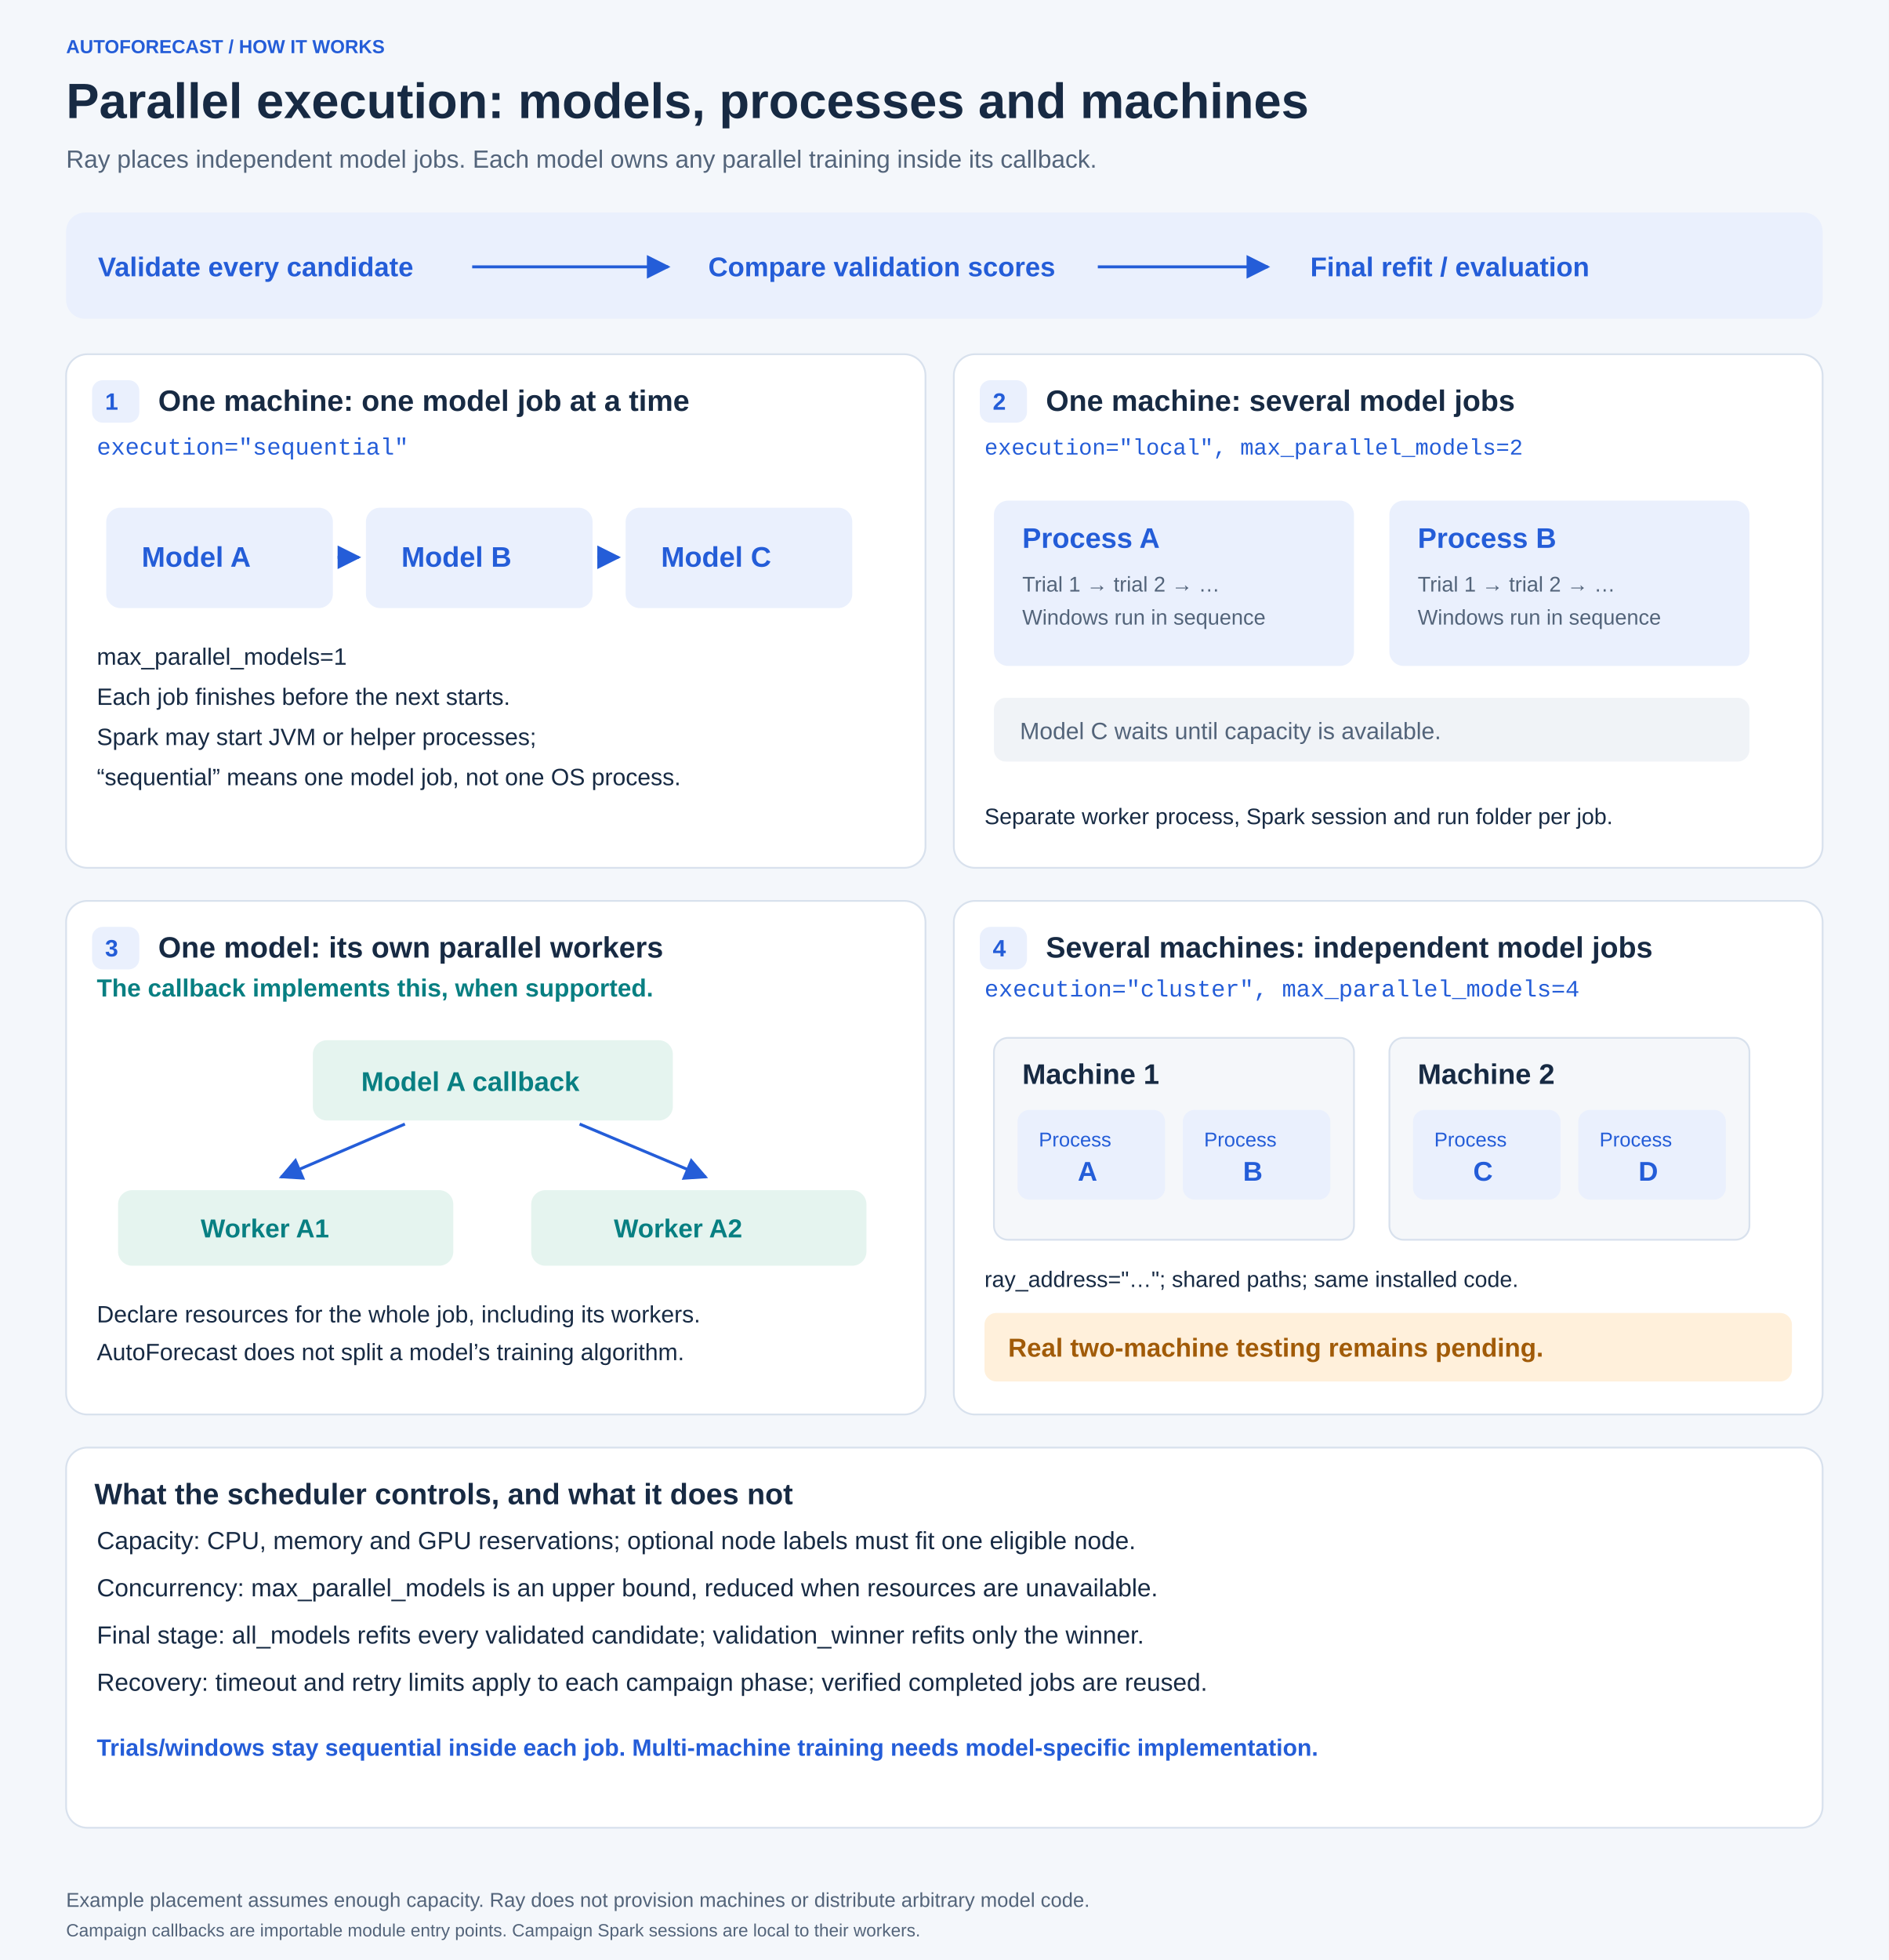
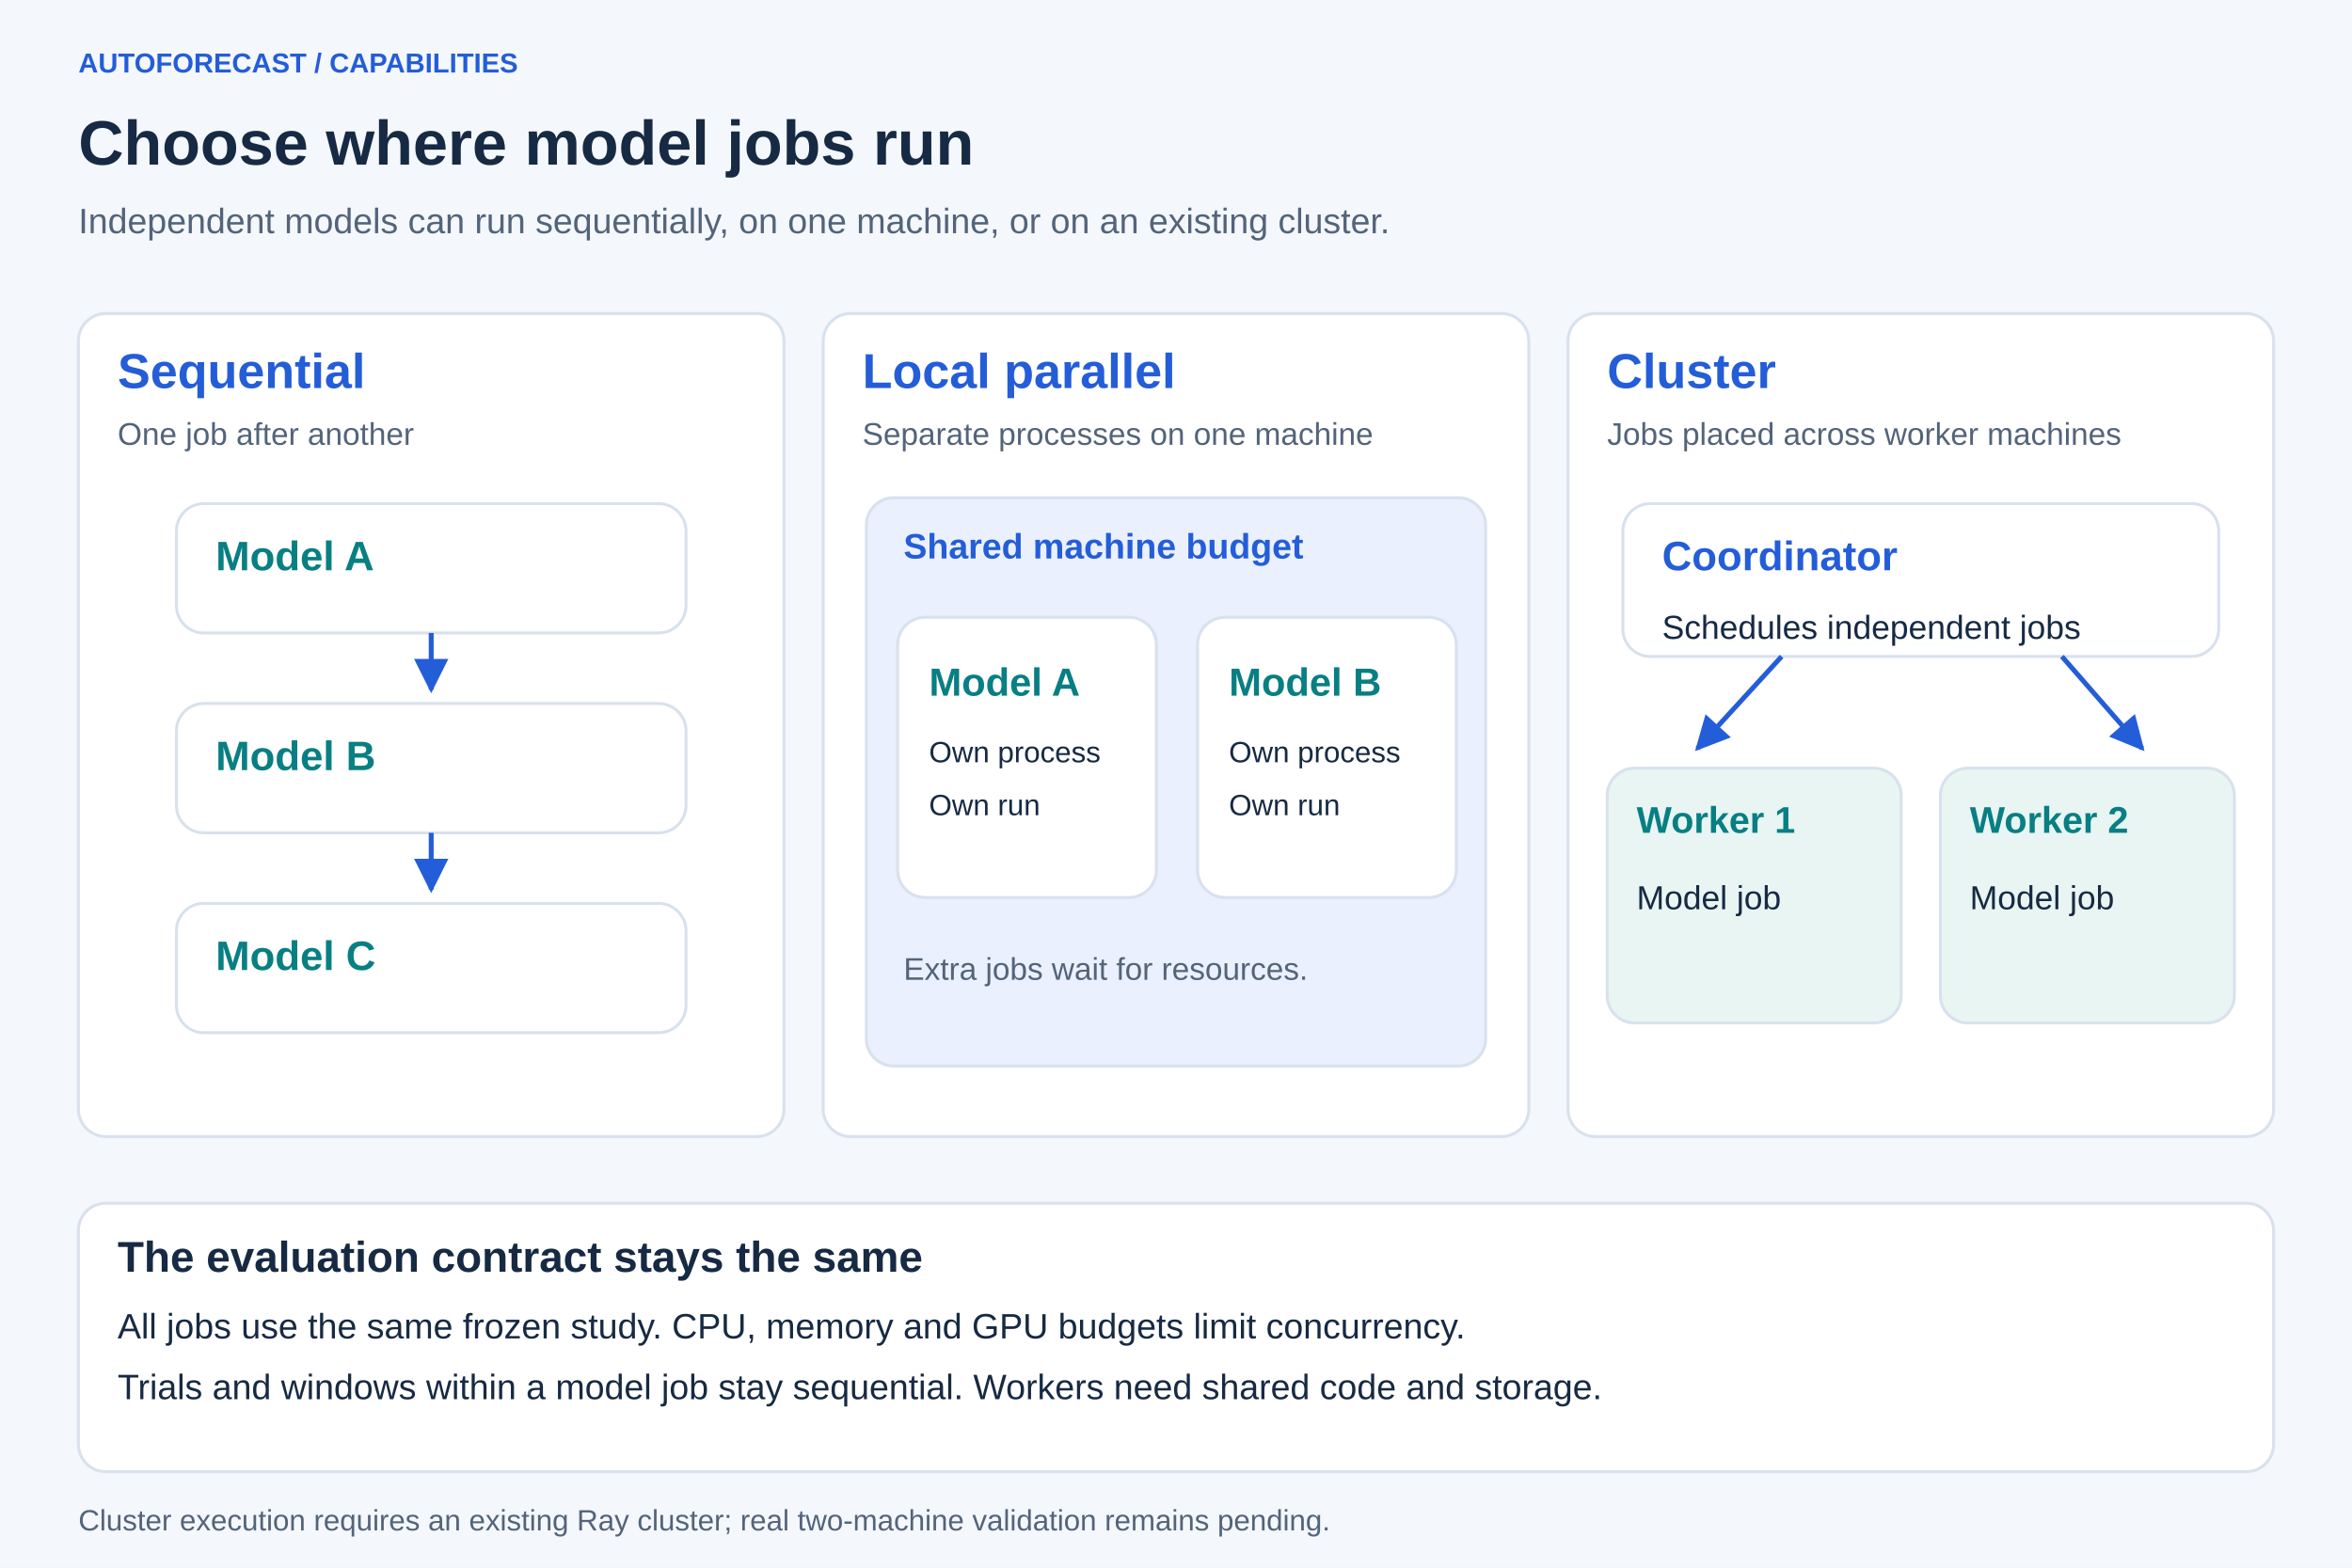
- <svg xmlns="http://www.w3.org/2000/svg" width="1600" height="1660" viewBox="0 0 1600 1660" role="img" aria-labelledby="title desc">
+ <svg xmlns="http://www.w3.org/2000/svg" width="1200" height="800" viewBox="0 0 1200 800" role="img" aria-labelledby="title desc">
  <defs>
-     <marker id="arrow" viewBox="0 0 10 10" refX="9" refY="5" markerWidth="8" markerHeight="8" orient="auto-start-reverse">
-       <path d="M 0 0 L 10 5 L 0 10 z" fill="#245DD8" />
+     <marker id="arrow" viewBox="0 0 10 10" refX="9" refY="5" markerWidth="7" markerHeight="7" orient="auto-start-reverse">
+       <path d="M0 0 L10 5 L0 10Z" fill="#245DD8" />
    </marker>
  </defs>
-   <rect x="0" y="0" width="1600" height="1660" rx="0" fill="#F4F7FB" />
-   <text x="56" y="45" font-family="Arial, sans-serif" font-size="16" fill="#245DD8" xml:space="preserve" font-weight="700">AUTOFORECAST / HOW IT WORKS</text>
-   <text x="56" y="100" font-family="Arial, sans-serif" font-size="42" fill="#172A43" xml:space="preserve" font-weight="700">Parallel execution: models, processes and machines</text>
-   <text x="56" y="142" font-family="Arial, sans-serif" font-size="21" fill="#53647A" xml:space="preserve">Ray places independent model jobs. Each model owns any parallel training inside its callback.</text>
-   <rect x="56" y="180" width="1488" height="90" rx="16" fill="#EAF0FD" />
-   <text x="83" y="234" font-family="Arial, sans-serif" font-size="23" fill="#245DD8" xml:space="preserve" font-weight="700">Validate every candidate</text>
-   <text x="600" y="234" font-family="Arial, sans-serif" font-size="23" fill="#245DD8" xml:space="preserve" font-weight="700">Compare validation scores</text>
-   <text x="1110" y="234" font-family="Arial, sans-serif" font-size="23" fill="#245DD8" xml:space="preserve" font-weight="700">Final refit / evaluation</text>
-   <path d="M400,226 L566,226" fill="none" stroke="#245DD8" stroke-width="2.5" marker-end="url(#arrow)" />
-   <path d="M930,226 L1074,226" fill="none" stroke="#245DD8" stroke-width="2.5" marker-end="url(#arrow)" />
-   <rect x="56" y="300" width="728" height="435" rx="18" fill="white" stroke="#D8E1ED" stroke-width="1.5" />
-   <rect x="78" y="322" width="40" height="36" rx="9" fill="#EAF0FD" />
-   <text x="89" y="347" font-family="Arial, sans-serif" font-size="20" fill="#245DD8" xml:space="preserve" font-weight="700">1</text>
-   <text x="134" y="348" font-family="Arial, sans-serif" font-size="25" fill="#172A43" xml:space="preserve" font-weight="700">One machine: one model job at a time</text>
-   <text x="82" y="385" font-family="Courier New, monospace" font-size="20" fill="#245DD8" xml:space="preserve">execution="sequential"</text>
-   <rect x="90" y="430" width="192" height="85" rx="12" fill="#EAF0FD" />
-   <text x="120" y="480" font-family="Arial, sans-serif" font-size="24" fill="#245DD8" xml:space="preserve" font-weight="700">Model A</text>
-   <rect x="310" y="430" width="192" height="85" rx="12" fill="#EAF0FD" />
-   <text x="340" y="480" font-family="Arial, sans-serif" font-size="24" fill="#245DD8" xml:space="preserve" font-weight="700">Model B</text>
-   <rect x="530" y="430" width="192" height="85" rx="12" fill="#EAF0FD" />
-   <text x="560" y="480" font-family="Arial, sans-serif" font-size="24" fill="#245DD8" xml:space="preserve" font-weight="700">Model C</text>
-   <path d="M286,472 L304,472" fill="none" stroke="#245DD8" stroke-width="2.5" marker-end="url(#arrow)" />
-   <path d="M506,472 L524,472" fill="none" stroke="#245DD8" stroke-width="2.5" marker-end="url(#arrow)" />
-   <text x="82" y="563" font-family="Arial, sans-serif" font-size="20" fill="#172A43" xml:space="preserve">max_parallel_models=1</text>
-   <text x="82" y="597" font-family="Arial, sans-serif" font-size="20" fill="#172A43" xml:space="preserve">Each job finishes before the next starts.</text>
-   <text x="82" y="631" font-family="Arial, sans-serif" font-size="20" fill="#172A43" xml:space="preserve">Spark may start JVM or helper processes;</text>
-   <text x="82" y="665" font-family="Arial, sans-serif" font-size="20" fill="#172A43" xml:space="preserve">“sequential” means one model job, not one OS process.</text>
-   <rect x="808" y="300" width="736" height="435" rx="18" fill="white" stroke="#D8E1ED" stroke-width="1.5" />
-   <rect x="830" y="322" width="40" height="36" rx="9" fill="#EAF0FD" />
-   <text x="841" y="347" font-family="Arial, sans-serif" font-size="20" fill="#245DD8" xml:space="preserve" font-weight="700">2</text>
-   <text x="886" y="348" font-family="Arial, sans-serif" font-size="25" fill="#172A43" xml:space="preserve" font-weight="700">One machine: several model jobs</text>
-   <text x="834" y="385" font-family="Courier New, monospace" font-size="19" fill="#245DD8" xml:space="preserve">execution="local", max_parallel_models=2</text>
-   <rect x="842" y="424" width="305" height="140" rx="12" fill="#EAF0FD" />
-   <text x="866" y="464" font-family="Arial, sans-serif" font-size="24" fill="#245DD8" xml:space="preserve" font-weight="700">Process A</text>
-   <text x="866" y="501" font-family="Arial, sans-serif" font-size="18" fill="#53647A" xml:space="preserve">Trial 1 → trial 2 → …</text>
-   <text x="866" y="529" font-family="Arial, sans-serif" font-size="18" fill="#53647A" xml:space="preserve">Windows run in sequence</text>
-   <rect x="1177" y="424" width="305" height="140" rx="12" fill="#EAF0FD" />
-   <text x="1201" y="464" font-family="Arial, sans-serif" font-size="24" fill="#245DD8" xml:space="preserve" font-weight="700">Process B</text>
-   <text x="1201" y="501" font-family="Arial, sans-serif" font-size="18" fill="#53647A" xml:space="preserve">Trial 1 → trial 2 → …</text>
-   <text x="1201" y="529" font-family="Arial, sans-serif" font-size="18" fill="#53647A" xml:space="preserve">Windows run in sequence</text>
-   <rect x="842" y="591" width="640" height="54" rx="10" fill="#F0F3F7" />
-   <text x="864" y="626" font-family="Arial, sans-serif" font-size="20" fill="#53647A" xml:space="preserve">Model C waits until capacity is available.</text>
-   <text x="834" y="698" font-family="Arial, sans-serif" font-size="19" fill="#172A43" xml:space="preserve">Separate worker process, Spark session and run folder per job.</text>
-   <rect x="56" y="763" width="728" height="435" rx="18" fill="white" stroke="#D8E1ED" stroke-width="1.5" />
-   <rect x="78" y="785" width="40" height="36" rx="9" fill="#EAF0FD" />
-   <text x="89" y="810" font-family="Arial, sans-serif" font-size="20" fill="#245DD8" xml:space="preserve" font-weight="700">3</text>
-   <text x="134" y="811" font-family="Arial, sans-serif" font-size="25" fill="#172A43" xml:space="preserve" font-weight="700">One model: its own parallel workers</text>
-   <text x="82" y="844" font-family="Arial, sans-serif" font-size="21" fill="#087F82" xml:space="preserve" font-weight="700">The callback implements this, when supported.</text>
-   <rect x="265" y="881" width="305" height="68" rx="12" fill="#E5F4EF" />
-   <text x="306" y="924" font-family="Arial, sans-serif" font-size="23" fill="#087F82" xml:space="preserve" font-weight="700">Model A callback</text>
-   <path d="M343,952 L238,997" fill="none" stroke="#245DD8" stroke-width="2.5" marker-end="url(#arrow)" />
-   <path d="M491,952 L598,997" fill="none" stroke="#245DD8" stroke-width="2.5" marker-end="url(#arrow)" />
-   <rect x="100" y="1008" width="284" height="64" rx="12" fill="#E5F4EF" />
-   <text x="170" y="1048" font-family="Arial, sans-serif" font-size="22" fill="#087F82" xml:space="preserve" font-weight="700">Worker A1</text>
-   <rect x="450" y="1008" width="284" height="64" rx="12" fill="#E5F4EF" />
-   <text x="520" y="1048" font-family="Arial, sans-serif" font-size="22" fill="#087F82" xml:space="preserve" font-weight="700">Worker A2</text>
-   <text x="82" y="1120" font-family="Arial, sans-serif" font-size="20" fill="#172A43" xml:space="preserve">Declare resources for the whole job, including its workers.</text>
-   <text x="82" y="1152" font-family="Arial, sans-serif" font-size="20" fill="#172A43" xml:space="preserve">AutoForecast does not split a model’s training algorithm.</text>
-   <rect x="808" y="763" width="736" height="435" rx="18" fill="white" stroke="#D8E1ED" stroke-width="1.5" />
-   <rect x="830" y="785" width="40" height="36" rx="9" fill="#EAF0FD" />
-   <text x="841" y="810" font-family="Arial, sans-serif" font-size="20" fill="#245DD8" xml:space="preserve" font-weight="700">4</text>
-   <text x="886" y="811" font-family="Arial, sans-serif" font-size="25" fill="#172A43" xml:space="preserve" font-weight="700">Several machines: independent model jobs</text>
-   <text x="834" y="844" font-family="Courier New, monospace" font-size="20" fill="#245DD8" xml:space="preserve">execution="cluster", max_parallel_models=4</text>
-   <rect x="842" y="879" width="305" height="171" rx="12" fill="#F5F7FA" stroke="#D8E1ED" stroke-width="1.5" />
-   <text x="866" y="918" font-family="Arial, sans-serif" font-size="24" fill="#172A43" xml:space="preserve" font-weight="700">Machine 1</text>
-   <rect x="862" y="940" width="125" height="76" rx="10" fill="#EAF0FD" />
-   <text x="880" y="971" font-family="Arial, sans-serif" font-size="17" fill="#245DD8" xml:space="preserve">Process</text>
-   <text x="913" y="1000" font-family="Arial, sans-serif" font-size="23" fill="#245DD8" xml:space="preserve" font-weight="700">A</text>
-   <rect x="1002" y="940" width="125" height="76" rx="10" fill="#EAF0FD" />
-   <text x="1020" y="971" font-family="Arial, sans-serif" font-size="17" fill="#245DD8" xml:space="preserve">Process</text>
-   <text x="1053" y="1000" font-family="Arial, sans-serif" font-size="23" fill="#245DD8" xml:space="preserve" font-weight="700">B</text>
-   <rect x="1177" y="879" width="305" height="171" rx="12" fill="#F5F7FA" stroke="#D8E1ED" stroke-width="1.5" />
-   <text x="1201" y="918" font-family="Arial, sans-serif" font-size="24" fill="#172A43" xml:space="preserve" font-weight="700">Machine 2</text>
-   <rect x="1197" y="940" width="125" height="76" rx="10" fill="#EAF0FD" />
-   <text x="1215" y="971" font-family="Arial, sans-serif" font-size="17" fill="#245DD8" xml:space="preserve">Process</text>
-   <text x="1248" y="1000" font-family="Arial, sans-serif" font-size="23" fill="#245DD8" xml:space="preserve" font-weight="700">C</text>
-   <rect x="1337" y="940" width="125" height="76" rx="10" fill="#EAF0FD" />
-   <text x="1355" y="971" font-family="Arial, sans-serif" font-size="17" fill="#245DD8" xml:space="preserve">Process</text>
-   <text x="1388" y="1000" font-family="Arial, sans-serif" font-size="23" fill="#245DD8" xml:space="preserve" font-weight="700">D</text>
-   <text x="834" y="1090" font-family="Arial, sans-serif" font-size="19" fill="#172A43" xml:space="preserve">ray_address="…"; shared paths; same installed code.</text>
-   <rect x="834" y="1112" width="684" height="58" rx="10" fill="#FFF0DB" />
-   <text x="854" y="1149" font-family="Arial, sans-serif" font-size="22" fill="#A15B08" xml:space="preserve" font-weight="700">Real two-machine testing remains pending.</text>
-   <rect x="56" y="1226" width="1488" height="322" rx="18" fill="white" stroke="#D8E1ED" stroke-width="1.5" />
-   <text x="80" y="1274" font-family="Arial, sans-serif" font-size="25" fill="#172A43" xml:space="preserve" font-weight="700">What the scheduler controls, and what it does not</text>
-   <text x="82" y="1312" font-family="Arial, sans-serif" font-size="21" fill="#172A43" xml:space="preserve">Capacity: CPU, memory and GPU reservations; optional node labels must fit one eligible node.</text>
-   <text x="82" y="1352" font-family="Arial, sans-serif" font-size="21" fill="#172A43" xml:space="preserve">Concurrency: max_parallel_models is an upper bound, reduced when resources are unavailable.</text>
-   <text x="82" y="1392" font-family="Arial, sans-serif" font-size="21" fill="#172A43" xml:space="preserve">Final stage: all_models refits every validated candidate; validation_winner refits only the winner.</text>
-   <text x="82" y="1432" font-family="Arial, sans-serif" font-size="21" fill="#172A43" xml:space="preserve">Recovery: timeout and retry limits apply to each campaign phase; verified completed jobs are reused.</text>
-   <text x="82" y="1487" font-family="Arial, sans-serif" font-size="20" fill="#245DD8" xml:space="preserve" font-weight="700">Trials/windows stay sequential inside each job. Multi-machine training needs model-specific implementation.</text>
-   <text x="56" y="1615" font-family="Arial, sans-serif" font-size="17" fill="#53647A" xml:space="preserve">Example placement assumes enough capacity. Ray does not provision machines or distribute arbitrary model code.</text>
-   <text x="56" y="1640" font-family="Arial, sans-serif" font-size="15" fill="#53647A" xml:space="preserve">Campaign callbacks are importable module entry points. Campaign Spark sessions are local to their workers.</text>
+   <rect width="1200" height="800" fill="#F4F7FB" />
+   <text x="40" y="37" font-family="Arial, sans-serif" font-size="14" fill="#245DD8" font-weight="700">AUTOFORECAST / CAPABILITIES</text>
+   <text x="40" y="84" font-family="Arial, sans-serif" font-size="32" fill="#172A43" font-weight="700">Choose where model jobs run</text>
+   <text x="40" y="119" font-family="Arial, sans-serif" font-size="18" fill="#53647A">Independent models can run sequentially, on one machine, or on an existing cluster.</text>
+   <rect x="40" y="160" width="360" height="420" rx="14" fill="white" stroke="#D8E1ED" stroke-width="1.5" />
+   <text x="60" y="198" font-family="Arial, sans-serif" font-size="25" fill="#245DD8" font-weight="700">Sequential</text>
+   <text x="60" y="227" font-family="Arial, sans-serif" font-size="16" fill="#53647A">One job after another</text>
+   <rect x="420" y="160" width="360" height="420" rx="14" fill="white" stroke="#D8E1ED" stroke-width="1.5" />
+   <text x="440" y="198" font-family="Arial, sans-serif" font-size="25" fill="#245DD8" font-weight="700">Local parallel</text>
+   <text x="440" y="227" font-family="Arial, sans-serif" font-size="16" fill="#53647A">Separate processes on one machine</text>
+   <rect x="800" y="160" width="360" height="420" rx="14" fill="white" stroke="#D8E1ED" stroke-width="1.5" />
+   <text x="820" y="198" font-family="Arial, sans-serif" font-size="25" fill="#245DD8" font-weight="700">Cluster</text>
+   <text x="820" y="227" font-family="Arial, sans-serif" font-size="16" fill="#53647A">Jobs placed across worker machines</text>
+   <rect x="90" y="257" width="260" height="66" rx="14" fill="white" stroke="#D8E1ED" stroke-width="1.5" />
+   <text x="110" y="291" font-family="Arial, sans-serif" font-size="21" fill="#087F82" font-weight="700">Model A</text>
+   <rect x="90" y="359" width="260" height="66" rx="14" fill="white" stroke="#D8E1ED" stroke-width="1.5" />
+   <text x="110" y="393" font-family="Arial, sans-serif" font-size="21" fill="#087F82" font-weight="700">Model B</text>
+   <rect x="90" y="461" width="260" height="66" rx="14" fill="white" stroke="#D8E1ED" stroke-width="1.5" />
+   <text x="110" y="495" font-family="Arial, sans-serif" font-size="21" fill="#087F82" font-weight="700">Model C</text>
+   <path d="M220 323 L220 352" fill="none" stroke="#245DD8" stroke-width="2.5" marker-end="url(#arrow)" />
+   <path d="M220 425 L220 454" fill="none" stroke="#245DD8" stroke-width="2.5" marker-end="url(#arrow)" />
+   <rect x="442" y="254" width="316" height="290" rx="14" fill="#EAF0FD" stroke="#D8E1ED" stroke-width="1.5" />
+   <text x="461" y="285" font-family="Arial, sans-serif" font-size="18" fill="#245DD8" font-weight="700">Shared machine budget</text>
+   <rect x="458" y="315" width="132" height="143" rx="14" fill="white" stroke="#D8E1ED" stroke-width="1.5" />
+   <text x="474" y="355" font-family="Arial, sans-serif" font-size="20" fill="#087F82" font-weight="700">Model A</text>
+   <text x="474" y="389" font-family="Arial, sans-serif" font-size="15" fill="#172A43">Own process</text>
+   <text x="474" y="416" font-family="Arial, sans-serif" font-size="15" fill="#172A43">Own run</text>
+   <rect x="611" y="315" width="132" height="143" rx="14" fill="white" stroke="#D8E1ED" stroke-width="1.5" />
+   <text x="627" y="355" font-family="Arial, sans-serif" font-size="20" fill="#087F82" font-weight="700">Model B</text>
+   <text x="627" y="389" font-family="Arial, sans-serif" font-size="15" fill="#172A43">Own process</text>
+   <text x="627" y="416" font-family="Arial, sans-serif" font-size="15" fill="#172A43">Own run</text>
+   <text x="461" y="500" font-family="Arial, sans-serif" font-size="16" fill="#53647A">Extra jobs wait for resources.</text>
+   <rect x="828" y="257" width="304" height="78" rx="14" fill="white" stroke="#D8E1ED" stroke-width="1.5" />
+   <text x="848" y="291" font-family="Arial, sans-serif" font-size="21" fill="#245DD8" font-weight="700">Coordinator</text>
+   <text x="848" y="326" font-family="Arial, sans-serif" font-size="17" fill="#172A43">Schedules independent jobs</text>
+   <path d="M909 335 L866 382" fill="none" stroke="#245DD8" stroke-width="2.5" marker-end="url(#arrow)" />
+   <path d="M1052 335 L1093 382" fill="none" stroke="#245DD8" stroke-width="2.5" marker-end="url(#arrow)" />
+   <rect x="820" y="392" width="150" height="130" rx="14" fill="#E8F5F3" stroke="#D8E1ED" stroke-width="1.5" />
+   <text x="835" y="425" font-family="Arial, sans-serif" font-size="19" fill="#087F82" font-weight="700">Worker 1</text>
+   <text x="835" y="464" font-family="Arial, sans-serif" font-size="17" fill="#172A43">Model job</text>
+   <rect x="990" y="392" width="150" height="130" rx="14" fill="#E8F5F3" stroke="#D8E1ED" stroke-width="1.5" />
+   <text x="1005" y="425" font-family="Arial, sans-serif" font-size="19" fill="#087F82" font-weight="700">Worker 2</text>
+   <text x="1005" y="464" font-family="Arial, sans-serif" font-size="17" fill="#172A43">Model job</text>
+   <rect x="40" y="614" width="1120" height="137" rx="14" fill="white" stroke="#D8E1ED" stroke-width="1.5" />
+   <text x="60" y="649" font-family="Arial, sans-serif" font-size="22" fill="#172A43" font-weight="700">The evaluation contract stays the same</text>
+   <text x="60" y="683" font-family="Arial, sans-serif" font-size="18" fill="#172A43">All jobs use the same frozen study. CPU, memory and GPU budgets limit concurrency.</text>
+   <text x="60" y="714" font-family="Arial, sans-serif" font-size="18" fill="#172A43">Trials and windows within a model job stay sequential. Workers need shared code and storage.</text>
+   <text x="40" y="781" font-family="Arial, sans-serif" font-size="15" fill="#53647A">Cluster execution requires an existing Ray cluster; real two-machine validation remains pending.</text>
</svg>
